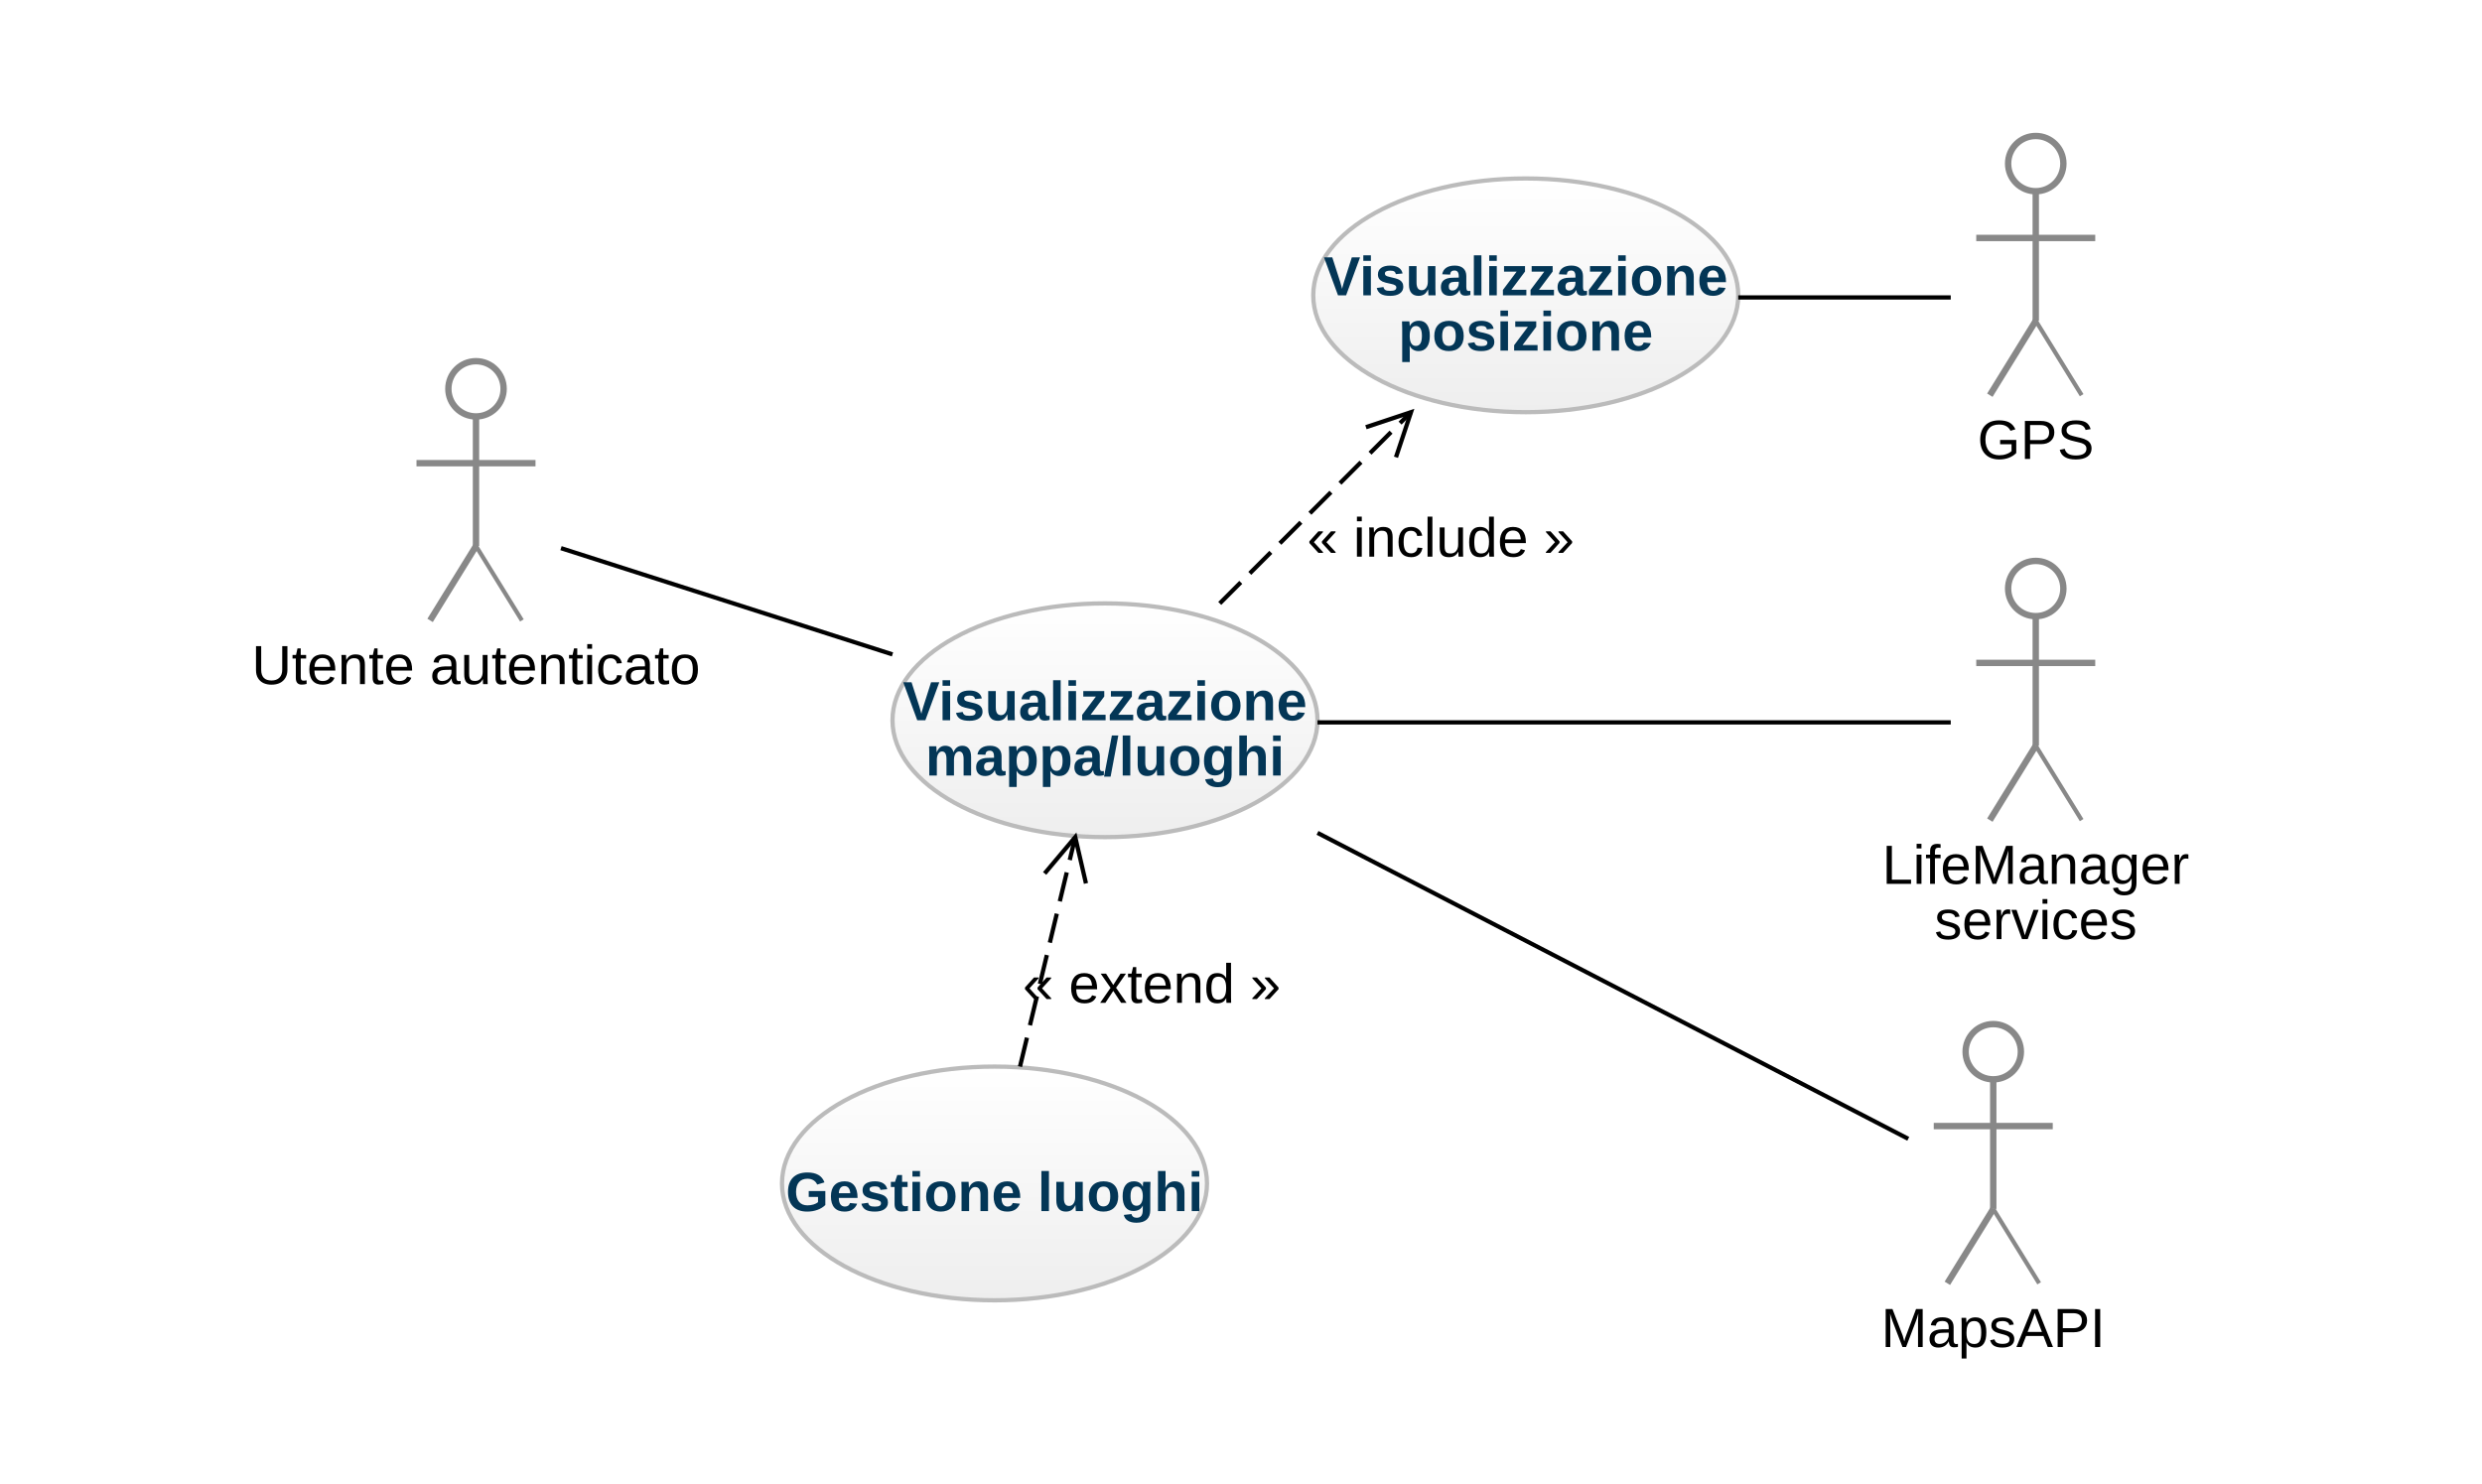
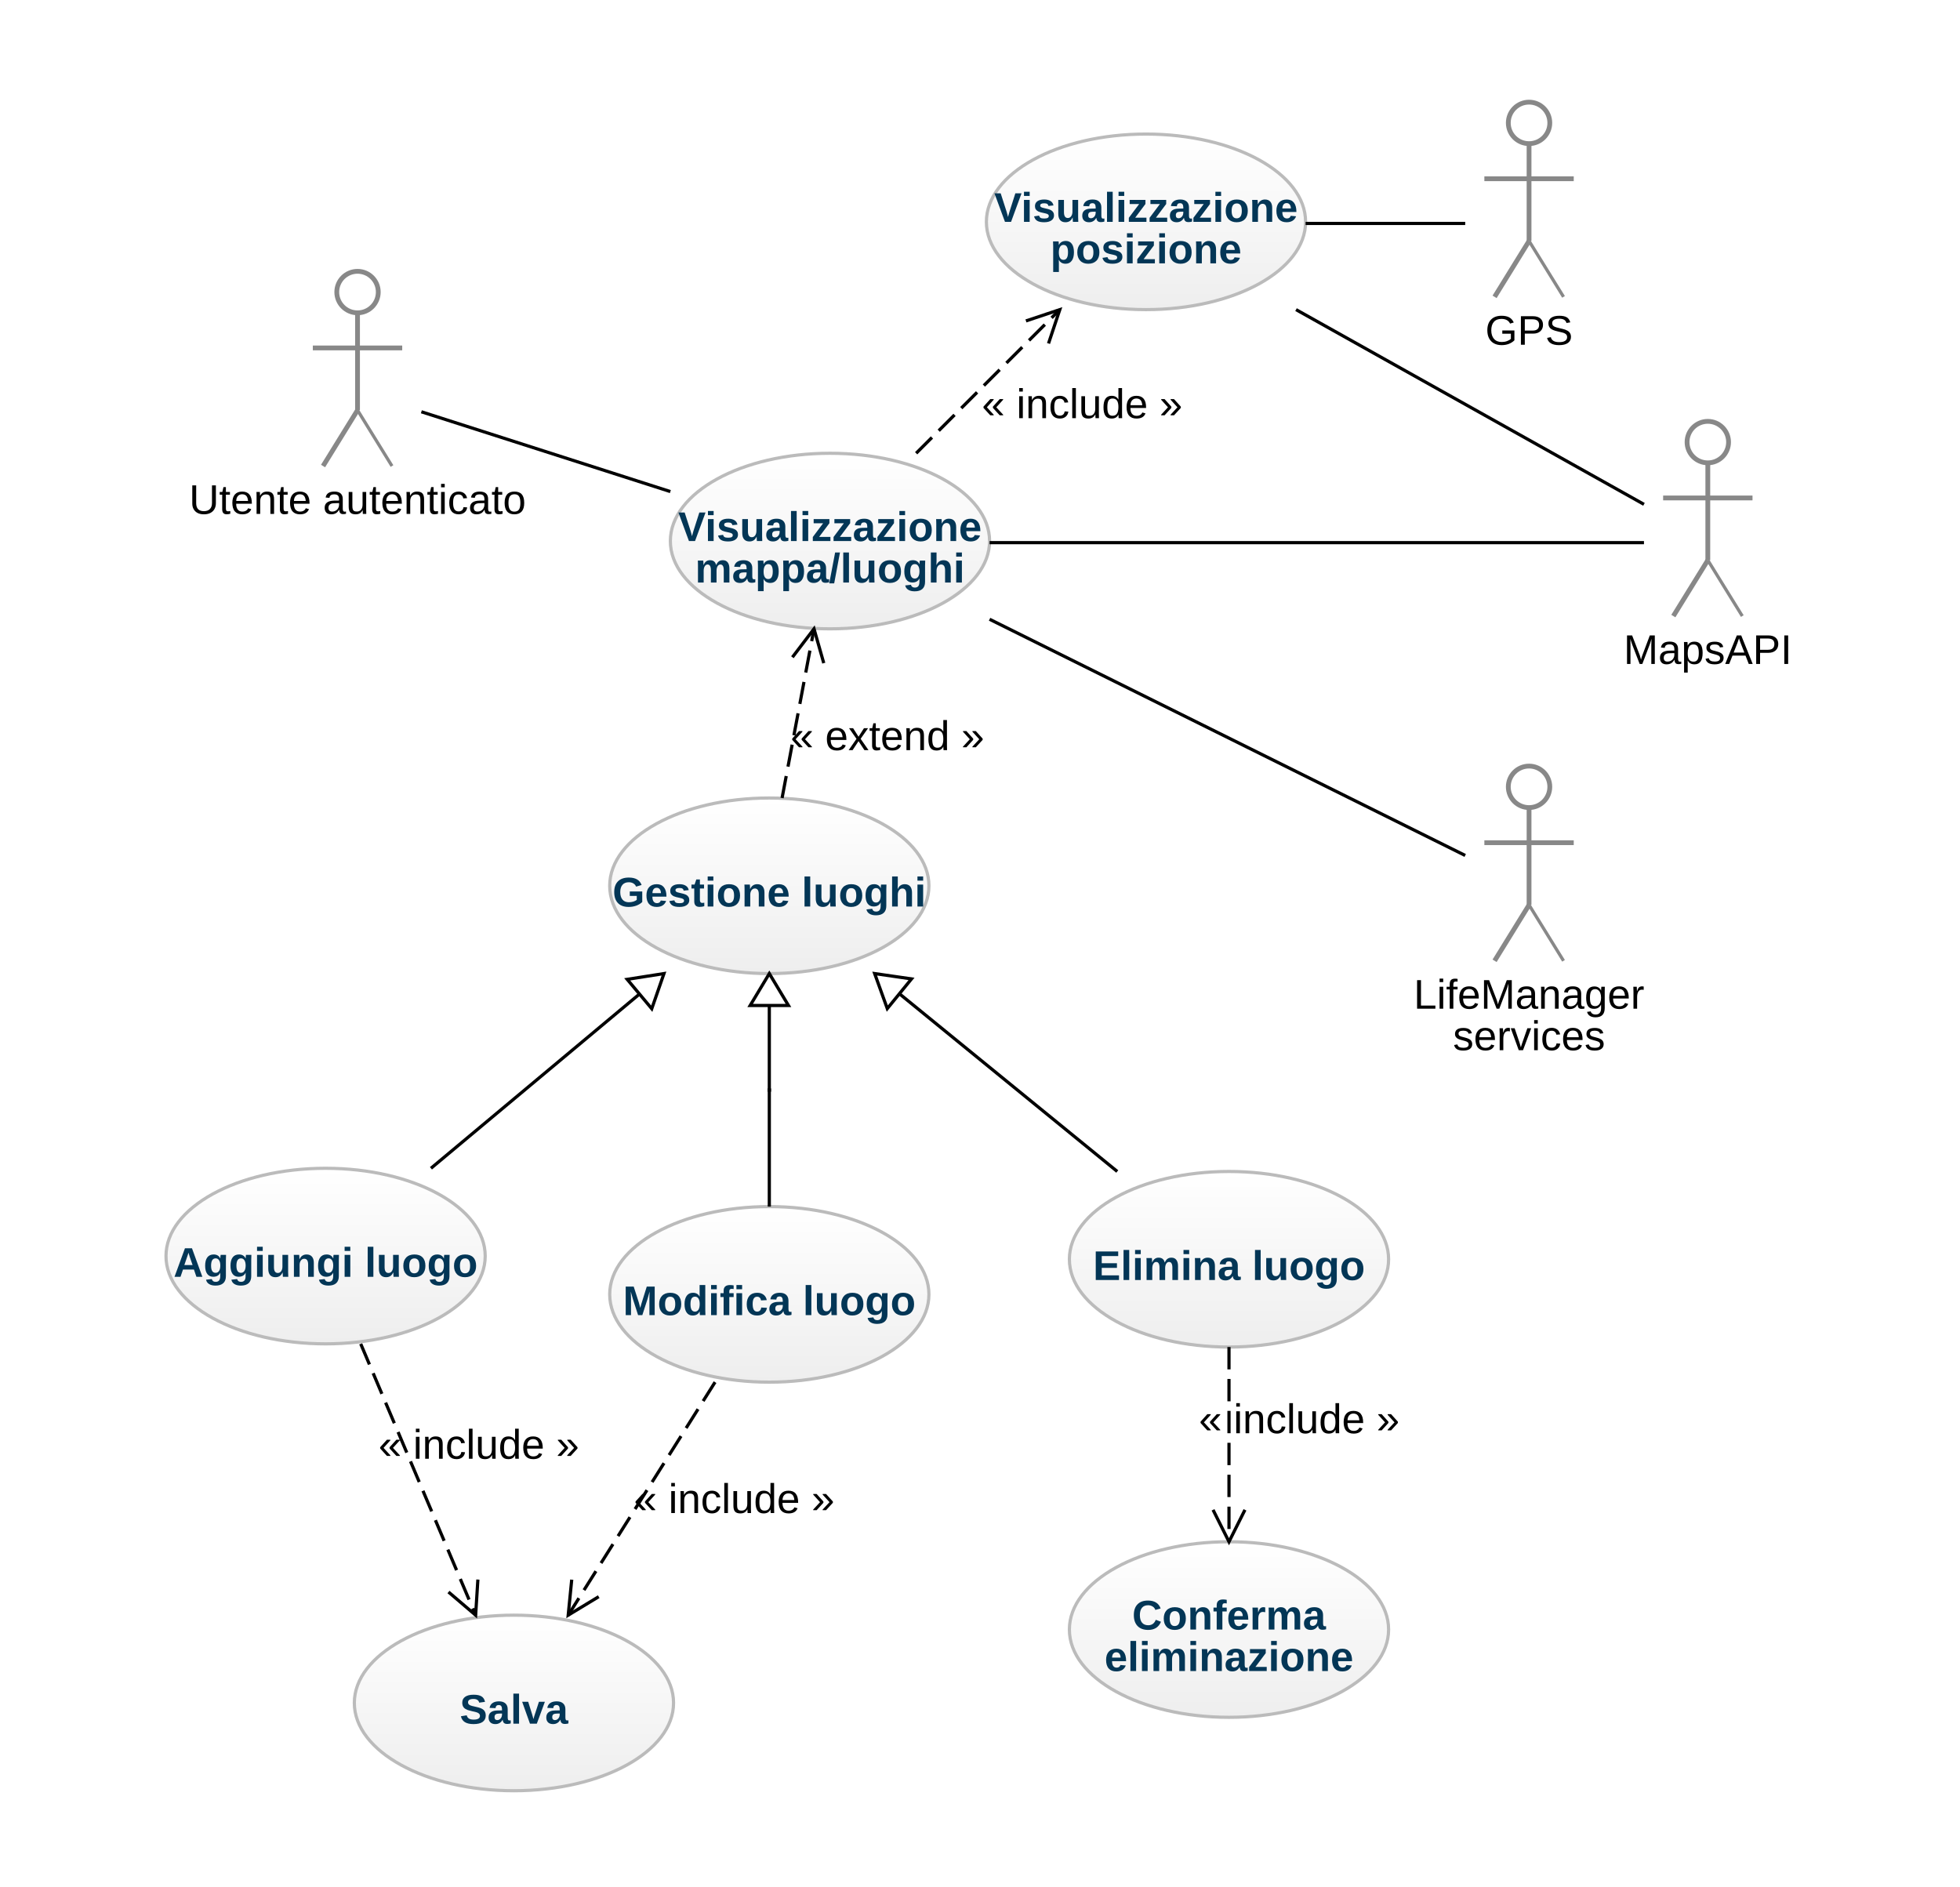
- <svg xmlns="http://www.w3.org/2000/svg" viewBox="32 -19 584 349" width="584.0px" font-size="13" font-family="Arial, LiberationSans" version="1.1" height="349.0px">
+ <svg xmlns="http://www.w3.org/2000/svg" viewBox="32 -19 614 591" width="614.0px" font-size="13" font-family="Arial, LiberationSans" version="1.1" height="591.0px">
  <defs>
    <style type="text/css">svg text {text-rendering: geometricPrecision;}</style>
-     <linearGradient y1="0.0%" x1="0.0%" y2="100.0%" x2="0.0%" id="211be1a5-3fd4-4ae8-8d71-490bcfa1733f" spreadMethod="pad">
-       <stop stop-opacity="1" offset="0" stop-color="rgb(255, 255, 255)" />
-       <stop stop-opacity="1" offset="100" stop-color="rgb(238, 238, 238)" />
-     </linearGradient>
-     <linearGradient y1="0.0%" x1="0.0%" y2="100.0%" x2="0.0%" id="7f7179c3-880d-4e1e-8fda-0f20e05c6c23" spreadMethod="pad">
-       <stop stop-opacity="1" offset="0" stop-color="rgb(255, 255, 255)" />
-       <stop stop-opacity="1" offset="100" stop-color="rgb(238, 238, 238)" />
-     </linearGradient>
-     <linearGradient y1="0.0%" x1="0.0%" y2="100.0%" x2="0.0%" id="6f75b7c8-0752-4d8d-975d-c55abcbc98f7" spreadMethod="pad">
-       <stop stop-opacity="1" offset="0" stop-color="rgb(255, 255, 255)" />
-       <stop stop-opacity="1" offset="100" stop-color="rgb(238, 238, 238)" />
-     </linearGradient>
-     <linearGradient y1="0.0%" x1="0.0%" y2="100.0%" x2="0.0%" id="6256a95d-6b78-46ea-832b-16ccb697b5c4" spreadMethod="pad">
-       <stop stop-opacity="1" offset="0" stop-color="rgb(255, 255, 255)" />
-       <stop stop-opacity="1" offset="100" stop-color="rgb(238, 238, 238)" />
-     </linearGradient>
-     <linearGradient y1="0.0%" x1="0.0%" y2="100.0%" x2="0.0%" id="c375c6f3-44b8-4de8-8825-333b4c777a06" spreadMethod="pad">
-       <stop stop-opacity="1" offset="0" stop-color="rgb(255, 255, 255)" />
-       <stop stop-opacity="1" offset="100" stop-color="rgb(238, 238, 238)" />
-     </linearGradient>
-     <linearGradient y1="0.0%" x1="0.0%" y2="100.0%" x2="0.0%" id="6ea9a0a1-dbd2-4777-ae60-50fdc1bca3a5" spreadMethod="pad">
-       <stop stop-opacity="1" offset="0" stop-color="rgb(255, 255, 255)" />
-       <stop stop-opacity="1" offset="100" stop-color="rgb(238, 238, 238)" />
-     </linearGradient>
-     <linearGradient y1="0.0%" x1="0.0%" y2="100.0%" x2="0.0%" id="f30a349a-62e2-46ef-ae1c-ffaea568633a" spreadMethod="pad">
+     <linearGradient y1="0.0%" x1="0.0%" y2="100.0%" x2="0.0%" id="191cc2c1-59ae-45b1-96ba-17d9ec2a80be" spreadMethod="pad">
+       <stop stop-opacity="1" offset="0" stop-color="rgb(255, 255, 255)" />
+       <stop stop-opacity="1" offset="100" stop-color="rgb(238, 238, 238)" />
+     </linearGradient>
+     <linearGradient y1="0.0%" x1="0.0%" y2="100.0%" x2="0.0%" id="9ef360b4-8306-4e9c-b33f-e6d7960aaa9e" spreadMethod="pad">
+       <stop stop-opacity="1" offset="0" stop-color="rgb(255, 255, 255)" />
+       <stop stop-opacity="1" offset="100" stop-color="rgb(238, 238, 238)" />
+     </linearGradient>
+     <linearGradient y1="0.0%" x1="0.0%" y2="100.0%" x2="0.0%" id="c4d19b50-db7a-4493-b24a-4457d7e0d57c" spreadMethod="pad">
+       <stop stop-opacity="1" offset="0" stop-color="rgb(255, 255, 255)" />
+       <stop stop-opacity="1" offset="100" stop-color="rgb(238, 238, 238)" />
+     </linearGradient>
+     <linearGradient y1="0.0%" x1="0.0%" y2="100.0%" x2="0.0%" id="4aec1eab-c195-4876-8d52-6942bae7abfe" spreadMethod="pad">
+       <stop stop-opacity="1" offset="0" stop-color="rgb(255, 255, 255)" />
+       <stop stop-opacity="1" offset="100" stop-color="rgb(238, 238, 238)" />
+     </linearGradient>
+     <linearGradient y1="0.0%" x1="0.0%" y2="100.0%" x2="0.0%" id="2e3f0f16-495a-45bd-a1f9-fba790a21c7c" spreadMethod="pad">
+       <stop stop-opacity="1" offset="0" stop-color="rgb(255, 255, 255)" />
+       <stop stop-opacity="1" offset="100" stop-color="rgb(238, 238, 238)" />
+     </linearGradient>
+     <linearGradient y1="0.0%" x1="0.0%" y2="100.0%" x2="0.0%" id="45c90932-1bdf-48fb-a23a-7cbb6d3e7213" spreadMethod="pad">
+       <stop stop-opacity="1" offset="0" stop-color="rgb(255, 255, 255)" />
+       <stop stop-opacity="1" offset="100" stop-color="rgb(238, 238, 238)" />
+     </linearGradient>
+     <linearGradient y1="0.0%" x1="0.0%" y2="100.0%" x2="0.0%" id="ca3dd57e-7f80-483e-a706-2dbeb07fc1fc" spreadMethod="pad">
+       <stop stop-opacity="1" offset="0" stop-color="rgb(255, 255, 255)" />
+       <stop stop-opacity="1" offset="100" stop-color="rgb(238, 238, 238)" />
+     </linearGradient>
+     <linearGradient y1="0.0%" x1="0.0%" y2="100.0%" x2="0.0%" id="84c47f32-0e5e-4f34-8ad1-aedac6228041" spreadMethod="pad">
+       <stop stop-opacity="1" offset="0" stop-color="rgb(255, 255, 255)" />
+       <stop stop-opacity="1" offset="100" stop-color="rgb(238, 238, 238)" />
+     </linearGradient>
+     <linearGradient y1="0.0%" x1="0.0%" y2="100.0%" x2="0.0%" id="b8d1c5dd-5a58-4631-95f1-2c822050263d" spreadMethod="pad">
+       <stop stop-opacity="1" offset="0" stop-color="rgb(255, 255, 255)" />
+       <stop stop-opacity="1" offset="100" stop-color="rgb(238, 238, 238)" />
+     </linearGradient>
+     <linearGradient y1="0.0%" x1="0.0%" y2="100.0%" x2="0.0%" id="00f80591-f44b-4a98-a259-d8d4a2869ed9" spreadMethod="pad">
+       <stop stop-opacity="1" offset="0" stop-color="rgb(255, 255, 255)" />
+       <stop stop-opacity="1" offset="100" stop-color="rgb(238, 238, 238)" />
+     </linearGradient>
+     <linearGradient y1="0.0%" x1="0.0%" y2="100.0%" x2="0.0%" id="be0f7656-83f6-4ef2-9cfb-abef3869571f" spreadMethod="pad">
+       <stop stop-opacity="1" offset="0" stop-color="rgb(255, 255, 255)" />
+       <stop stop-opacity="1" offset="100" stop-color="rgb(238, 238, 238)" />
+     </linearGradient>
+     <linearGradient y1="0.0%" x1="0.0%" y2="100.0%" x2="0.0%" id="4e4c64c6-21bc-4832-9d85-fc4a06791398" spreadMethod="pad">
+       <stop stop-opacity="1" offset="0" stop-color="rgb(255, 255, 255)" />
+       <stop stop-opacity="1" offset="100" stop-color="rgb(238, 238, 238)" />
+     </linearGradient>
+     <linearGradient y1="0.0%" x1="0.0%" y2="100.0%" x2="0.0%" id="6e783834-3df1-4fa2-86b7-b034987e3919" spreadMethod="pad">
      <stop stop-opacity="1" offset="0" stop-color="rgb(255, 255, 255)" />
      <stop stop-opacity="1" offset="100" stop-color="rgb(238, 238, 238)" />
    </linearGradient>
  </defs>
  <g transform="translate(124.0,64.0)" id="_nBP2UKuGEDuSC69tJHxx4w">
    <circle r="6.5" cx="20.0" cy="8.5" stroke-width="1.5" fill="rgb(255, 255, 255)" stroke="rgb(136, 136, 136)" look="allInOne" />
    <line y1="15.0" x1="20.0" y2="45.5" x2="20.0" stroke-width="1.5" fill="rgb(255, 255, 255)" stroke="rgb(136, 136, 136)" look="allInOne" />
    <line y1="26.0" x1="6.0" y2="26.0" x2="34.0" stroke-width="1.5" fill="rgb(255, 255, 255)" stroke="rgb(136, 136, 136)" look="allInOne" />
    <line y1="45.5" x1="20.0" y2="63.0" x2="9.2" stroke-width="1.5" fill="rgb(255, 255, 255)" stroke="rgb(136, 136, 136)" look="allInOne" />
    <line y1="45.5" x1="20.0" y2="63.0" x2="30.8" fill="rgb(255, 255, 255)" stroke="rgb(136, 136, 136)" look="allInOne" />
    <text text-anchor="middle" x="20.0" y="78.0" font-size="13" font-style="normal" fill="rgb(0, 0, 0)">Utente autenticato</text>
  </g>
-   <g transform="translate(491.0,111.0)" id="_ompt4KuGEDuSC69tJHxx4w">
+   <g transform="translate(491.0,219.0)" id="_ompt4KuGEDuSC69tJHxx4w">
    <circle r="6.5" cx="20.0" cy="8.5" stroke-width="1.5" fill="rgb(255, 255, 255)" stroke="rgb(136, 136, 136)" look="allInOne" />
    <line y1="15.0" x1="20.0" y2="45.5" x2="20.0" stroke-width="1.5" fill="rgb(255, 255, 255)" stroke="rgb(136, 136, 136)" look="allInOne" />
    <line y1="26.0" x1="6.0" y2="26.0" x2="34.0" stroke-width="1.5" fill="rgb(255, 255, 255)" stroke="rgb(136, 136, 136)" look="allInOne" />
    <line y1="45.5" x1="20.0" y2="63.0" x2="9.2" stroke-width="1.5" fill="rgb(255, 255, 255)" stroke="rgb(136, 136, 136)" look="allInOne" />
    <line y1="45.5" x1="20.0" y2="63.0" x2="30.8" fill="rgb(255, 255, 255)" stroke="rgb(136, 136, 136)" look="allInOne" />
    <text text-anchor="middle" x="20.0" y="78.0" font-size="13" font-style="normal" fill="rgb(0, 0, 0)">LifeManager</text>
    <text text-anchor="middle" x="20.0" y="91.0" font-size="13" font-style="normal" fill="rgb(0, 0, 0)">services</text>
  </g>
-   <g transform="translate(481.0,220.0)" id="_rnzxwKuGEDuSC69tJHxx4w">
+   <g transform="translate(547.0,111.0)" id="_rnzxwKuGEDuSC69tJHxx4w">
    <circle r="6.5" cx="20.0" cy="8.5" stroke-width="1.5" fill="rgb(255, 255, 255)" stroke="rgb(136, 136, 136)" look="allInOne" />
    <line y1="15.0" x1="20.0" y2="45.5" x2="20.0" stroke-width="1.5" fill="rgb(255, 255, 255)" stroke="rgb(136, 136, 136)" look="allInOne" />
    <line y1="26.0" x1="6.0" y2="26.0" x2="34.0" stroke-width="1.5" fill="rgb(255, 255, 255)" stroke="rgb(136, 136, 136)" look="allInOne" />
    <line y1="45.5" x1="20.0" y2="63.0" x2="9.2" stroke-width="1.5" fill="rgb(255, 255, 255)" stroke="rgb(136, 136, 136)" look="allInOne" />
    <line y1="45.5" x1="20.0" y2="63.0" x2="30.8" fill="rgb(255, 255, 255)" stroke="rgb(136, 136, 136)" look="allInOne" />
    <text text-anchor="middle" x="20.0" y="78.0" font-size="13" font-style="normal" fill="rgb(0, 0, 0)">MapsAPI</text>
  </g>
  <g transform="translate(242.0,123.0)" id="_teg0sKuGEDuSC69tJHxx4w">
-     <ellipse cx="50.0" cy="27.5" rx="50.0" ry="27.5" stroke-width="1.0" fill="url(#211be1a5-3fd4-4ae8-8d71-490bcfa1733f)" stroke="rgb(187, 187, 187)" look="allInOne" />
+     <ellipse cx="50.0" cy="27.5" rx="50.0" ry="27.5" stroke-width="1.0" fill="url(#191cc2c1-59ae-45b1-96ba-17d9ec2a80be)" stroke="rgb(187, 187, 187)" look="allInOne" />
    <g transform="translate(0.0,14.5)">
      <g transform="translate(0.0,0.0)">
        <text font-weight="bold" text-anchor="middle" x="50.0" y="13.0" font-size="13" fill="rgb(3, 54, 86)">Visualizzazione</text>
        <text font-weight="bold" text-anchor="middle" x="50.0" y="26.0" font-size="13" fill="rgb(3, 54, 86)">mappa/luoghi</text>
      </g>
    </g>
  </g>
-   <g transform="translate(216.0,232.0)" id="_4_AcYKuGEDuSC69tJHxx4w">
-     <ellipse cx="50.0" cy="27.5" rx="50.0" ry="27.5" stroke-width="1.0" fill="url(#7f7179c3-880d-4e1e-8fda-0f20e05c6c23)" stroke="rgb(187, 187, 187)" look="allInOne" />
-     <g transform="translate(0.0,21.0)">
-       <g transform="translate(0.0,0.0)">
-         <text font-weight="bold" text-anchor="middle" x="50.0" y="13.0" font-size="13" fill="rgb(3, 54, 86)">Gestione luoghi</text>
-       </g>
-     </g>
-   </g>
  <g transform="translate(341.0,23.0)" id="_C_gQ8KuHEDuSC69tJHxx4w">
-     <ellipse cx="50.0" cy="27.5" rx="50.0" ry="27.5" stroke-width="1.0" fill="url(#6f75b7c8-0752-4d8d-975d-c55abcbc98f7)" stroke="rgb(187, 187, 187)" look="allInOne" />
+     <ellipse cx="50.0" cy="27.5" rx="50.0" ry="27.5" stroke-width="1.0" fill="url(#9ef360b4-8306-4e9c-b33f-e6d7960aaa9e)" stroke="rgb(187, 187, 187)" look="allInOne" />
    <g transform="translate(0.0,14.5)">
      <g transform="translate(0.0,0.0)">
        <text font-weight="bold" text-anchor="middle" x="50.0" y="13.0" font-size="13" fill="rgb(3, 54, 86)">Visualizzazione</text>
        <text font-weight="bold" text-anchor="middle" x="50.0" y="26.0" font-size="13" fill="rgb(3, 54, 86)">posizione</text>
      </g>
    </g>
  </g>
  <g transform="translate(491.0,11.0)" id="_IAFO4KuHEDuSC69tJHxx4w">
    <circle r="6.5" cx="20.0" cy="8.5" stroke-width="1.5" fill="rgb(255, 255, 255)" stroke="rgb(136, 136, 136)" look="allInOne" />
    <line y1="15.0" x1="20.0" y2="45.5" x2="20.0" stroke-width="1.5" fill="rgb(255, 255, 255)" stroke="rgb(136, 136, 136)" look="allInOne" />
    <line y1="26.0" x1="6.0" y2="26.0" x2="34.0" stroke-width="1.5" fill="rgb(255, 255, 255)" stroke="rgb(136, 136, 136)" look="allInOne" />
    <line y1="45.5" x1="20.0" y2="63.0" x2="9.2" stroke-width="1.5" fill="rgb(255, 255, 255)" stroke="rgb(136, 136, 136)" look="allInOne" />
    <line y1="45.5" x1="20.0" y2="63.0" x2="30.8" fill="rgb(255, 255, 255)" stroke="rgb(136, 136, 136)" look="allInOne" />
    <text text-anchor="middle" x="20.0" y="78.0" font-size="13" font-style="normal" fill="rgb(0, 0, 0)">GPS</text>
  </g>
+   <g transform="translate(223.0,231.0)" id="_tqqPw7BnEDuFNLL2BAHL_w">
+     <ellipse cx="50.0" cy="27.5" rx="50.0" ry="27.5" stroke-width="1.0" fill="url(#c4d19b50-db7a-4493-b24a-4457d7e0d57c)" stroke="rgb(187, 187, 187)" look="allInOne" />
+     <g transform="translate(0.0,21.0)">
+       <g transform="translate(0.0,0.0)">
+         <text font-weight="bold" text-anchor="middle" x="50.0" y="13.0" font-size="13" fill="rgb(3, 54, 86)">Gestione luoghi</text>
+       </g>
+     </g>
+   </g>
+   <g transform="translate(84.0,347.0)" id="_tqqPxLBnEDuFNLL2BAHL_w">
+     <ellipse cx="50.0" cy="27.5" rx="50.0" ry="27.5" stroke-width="1.0" fill="url(#4aec1eab-c195-4876-8d52-6942bae7abfe)" stroke="rgb(187, 187, 187)" look="allInOne" />
+     <g transform="translate(0.0,21.0)">
+       <g transform="translate(0.0,0.0)">
+         <text font-weight="bold" text-anchor="middle" x="50.0" y="13.0" font-size="13" fill="rgb(3, 54, 86)">Aggiungi luogo</text>
+       </g>
+     </g>
+   </g>
+   <g transform="translate(223.0,359.0)" id="_tqqPxbBnEDuFNLL2BAHL_w">
+     <ellipse cx="50.0" cy="27.5" rx="50.0" ry="27.5" stroke-width="1.0" fill="url(#2e3f0f16-495a-45bd-a1f9-fba790a21c7c)" stroke="rgb(187, 187, 187)" look="allInOne" />
+     <g transform="translate(0.0,21.0)">
+       <g transform="translate(0.0,0.0)">
+         <text font-weight="bold" text-anchor="middle" x="50.0" y="13.0" font-size="13" fill="rgb(3, 54, 86)">Modifica luogo</text>
+       </g>
+     </g>
+   </g>
+   <g transform="translate(367.0,348.0)" id="_tqqPxrBnEDuFNLL2BAHL_w">
+     <ellipse cx="50.0" cy="27.5" rx="50.0" ry="27.5" stroke-width="1.0" fill="url(#45c90932-1bdf-48fb-a23a-7cbb6d3e7213)" stroke="rgb(187, 187, 187)" look="allInOne" />
+     <g transform="translate(0.0,21.0)">
+       <g transform="translate(0.0,0.0)">
+         <text font-weight="bold" text-anchor="middle" x="50.0" y="13.0" font-size="13" fill="rgb(3, 54, 86)">Elimina luogo</text>
+       </g>
+     </g>
+   </g>
+   <g transform="translate(143.0,487.0)" id="_tqqPx7BnEDuFNLL2BAHL_w">
+     <ellipse cx="50.0" cy="27.5" rx="50.0" ry="27.5" stroke-width="1.0" fill="url(#ca3dd57e-7f80-483e-a706-2dbeb07fc1fc)" stroke="rgb(187, 187, 187)" look="allInOne" />
+     <g transform="translate(0.0,21.0)">
+       <g transform="translate(0.0,0.0)">
+         <text font-weight="bold" text-anchor="middle" x="50.0" y="13.0" font-size="13" fill="rgb(3, 54, 86)">Salva</text>
+       </g>
+     </g>
+   </g>
+   <g transform="translate(367.0,464.0)" id="_tqqPyLBnEDuFNLL2BAHL_w">
+     <ellipse cx="50.0" cy="27.5" rx="50.0" ry="27.5" stroke-width="1.0" fill="url(#84c47f32-0e5e-4f34-8ad1-aedac6228041)" stroke="rgb(187, 187, 187)" look="allInOne" />
+     <g transform="translate(0.0,14.5)">
+       <g transform="translate(0.0,0.0)">
+         <text font-weight="bold" text-anchor="middle" x="50.0" y="13.0" font-size="13" fill="rgb(3, 54, 86)">Conferma</text>
+         <text font-weight="bold" text-anchor="middle" x="50.0" y="26.0" font-size="13" fill="rgb(3, 54, 86)">eliminazione</text>
+       </g>
+     </g>
+   </g>
  <g transform="translate(62.0,138.0)" id="_xStfEKuGEDuSC69tJHxx4w" />
-   <g transform="translate(270.0,166.0)" id="_yIVfgKuGEDuSC69tJHxx4w" />
-   <g transform="translate(304.0,228.0)" id="_ys8BYKuGEDuSC69tJHxx4w" />
-   <text text-anchor="middle" x="303.0" y="217.0" fill="rgb(0, 0, 0)">« extend »</text>
+   <g transform="translate(270.0,227.0)" id="_yIVfgKuGEDuSC69tJHxx4w" />
+   <g transform="translate(337.0,166.0)" id="_ys8BYKuGEDuSC69tJHxx4w" />
  <text text-anchor="middle" x="371.0" y="112.0" fill="rgb(0, 0, 0)">« include »</text>
  <g transform="translate(379.0,66.0)" id="_JwVEgKuHEDuSC69tJHxx4w" />
+   <text text-anchor="middle" x="182.0" y="438.0" fill="rgb(0, 0, 0)">« include »</text>
+   <text text-anchor="middle" x="262.0" y="455.0" fill="rgb(0, 0, 0)">« include »</text>
+   <text text-anchor="middle" x="439.0" y="430.0" fill="rgb(0, 0, 0)">« include »</text>
+   <text text-anchor="middle" x="310.0" y="216.0" fill="rgb(0, 0, 0)">« extend »</text>
+   <g transform="translate(394.0,124.0)" id="_aq7VoLEzEDuWPsQ6POaGNw" />
  <g id="_xSljQKuGEDuSC69tJHxx4w">
    <line y1="110.0" x1="164.0" y2="135.0" x2="242.0" id="_xSn_gquGEDuSC69tJHxx4w" stroke-width="1.0" fill="none" stroke="rgb(0, 0, 0)" />
  </g>
  <g id="_yIP_8KuGEDuSC69tJHxx4w">
-     <line y1="151.0" x1="342.0" y2="151.0" x2="491.0" id="_yIScMquGEDuSC69tJHxx4w" stroke-width="1.0" fill="none" stroke="rgb(0, 0, 0)" />
+     <line y1="175.0" x1="342.0" y2="249.0" x2="491.0" id="_yIScMquGEDuSC69tJHxx4w" stroke-width="1.0" fill="none" stroke="rgb(0, 0, 0)" />
  </g>
  <g id="_ys2h0KuGEDuSC69tJHxx4w">
-     <line y1="177.0" x1="342.0" y2="249.0" x2="481.0" id="_ys4-EquGEDuSC69tJHxx4w" stroke-width="1.0" fill="none" stroke="rgb(0, 0, 0)" />
-   </g>
-   <g id="_63CVAKuGEDuSC69tJHxx4w">
-     <line y1="232.0" x1="272.0" y2="178.0" x2="285.0" stroke-dasharray="7, 3" id="_63ExQquGEDuSC69tJHxx4w" stroke-width="1.0" fill="none" stroke="rgb(0, 0, 0)" />
-     <polyline transform="translate(285.0,178.0) rotate(13.53586)" stroke-width="1.0" fill="none" stroke="rgb(0, 0, 0)" points="-5.0,10.0 0.0,0.0 5.0,10.0" />
+     <line y1="151.0" x1="342.0" y2="151.0" x2="547.0" id="_ys4-EquGEDuSC69tJHxx4w" stroke-width="1.0" fill="none" stroke="rgb(0, 0, 0)" />
  </g>
  <g id="_GNB84KuHEDuSC69tJHxx4w">
    <line y1="123.0" x1="319.0" y2="78.0" x2="364.0" stroke-dasharray="7, 3" id="_GNFAMquHEDuSC69tJHxx4w" stroke-width="1.0" fill="none" stroke="rgb(0, 0, 0)" />
    <polyline transform="translate(364.0,78.0) rotate(45.0)" stroke-width="1.0" fill="none" stroke="rgb(0, 0, 0)" points="-5.0,10.0 0.0,0.0 5.0,10.0" />
  </g>
  <g id="_JwLTgKuHEDuSC69tJHxx4w">
    <line y1="51.0" x1="441.0" y2="51.0" x2="491.0" id="_JwO94quHEDuSC69tJHxx4w" stroke-width="1.0" fill="none" stroke="rgb(0, 0, 0)" />
  </g>
+   <g id="_tqpotrBnEDuFNLL2BAHL_w">
+     <line y1="402.0" x1="145.0" y2="487.0" x2="181.0" stroke-dasharray="7, 3" id="_tqq207BnEDuFNLL2BAHL_w" stroke-width="1.0" fill="none" stroke="rgb(0, 0, 0)" />
+     <polyline transform="translate(181.0,487.0) rotate(157.0459)" stroke-width="1.0" fill="none" stroke="rgb(0, 0, 0)" points="-5.0,10.0 0.0,0.0 5.0,10.0" />
+   </g>
+   <g id="_tqpouLBnEDuFNLL2BAHL_w">
+     <line y1="414.0" x1="256.0" y2="487.0" x2="210.0" stroke-dasharray="7, 3" id="_tqq217BnEDuFNLL2BAHL_w" stroke-width="1.0" fill="none" stroke="rgb(0, 0, 0)" />
+     <polyline transform="translate(210.0,487.0) rotate(-147.7835)" stroke-width="1.0" fill="none" stroke="rgb(0, 0, 0)" points="-5.0,10.0 0.0,0.0 5.0,10.0" />
+   </g>
+   <g id="_tqqPwLBnEDuFNLL2BAHL_w">
+     <line y1="403.0" x1="417.0" y2="464.0" x2="417.0" stroke-dasharray="7, 3" id="_tqq227BnEDuFNLL2BAHL_w" stroke-width="1.0" fill="none" stroke="rgb(0, 0, 0)" />
+     <polyline transform="translate(417.0,464.0) rotate(-180.0)" stroke-width="1.0" fill="none" stroke="rgb(0, 0, 0)" points="-5.0,10.0 0.0,0.0 5.0,10.0" />
+   </g>
+   <g id="_zvpRALBnEDuFNLL2BAHL_w">
+     <line y1="231.0" x1="277.0" y2="178.0" x2="287.0" stroke-dasharray="7, 3" id="_zvzpELBnEDuFNLL2BAHL_w" stroke-width="1.0" fill="none" stroke="rgb(0, 0, 0)" />
+     <polyline transform="translate(287.0,178.0) rotate(10.68491)" stroke-width="1.0" fill="none" stroke="rgb(0, 0, 0)" points="-5.0,10.0 0.0,0.0 5.0,10.0" />
+   </g>
+   <g id="_FmQ30LBpEDuFNLL2BAHL_w">
+     <line y1="347.0" x1="167.0" y2="286.0" x2="240.0" id="_FmTUErBpEDuFNLL2BAHL_w" stroke-width="1.0" fill="none" stroke="rgb(0, 0, 0)" />
+     <polygon transform="translate(240.0,286.0) rotate(50.11731)" stroke-width="1.0" fill="rgb(255, 255, 255)" stroke="rgb(0, 0, 0)" points="-6.0,10.0 0.0,0.0 6.0,10.0" />
+   </g>
+   <g id="_GxhxELBpEDuFNLL2BAHL_w">
+     <line y1="359.0" x1="273.0" y2="322.0" x2="273.0" id="_GxjmQrBpEDuFNLL2BAHL_w" stroke-width="1.0" fill="none" stroke="rgb(0, 0, 0)" />
+   </g>
+   <g id="_GxhxELBpEDuFNLL2BAHL_w">
+     <line y1="322.0" x1="273.0" y2="323.0" x2="273.0" id="_GxkNULBpEDuFNLL2BAHL_w" stroke-width="1.0" fill="none" stroke="rgb(0, 0, 0)" />
+   </g>
+   <g id="_GxhxELBpEDuFNLL2BAHL_w">
+     <line y1="323.0" x1="273.0" y2="286.0" x2="273.0" id="_Gxk0YLBpEDuFNLL2BAHL_w" stroke-width="1.0" fill="none" stroke="rgb(0, 0, 0)" />
+     <polygon transform="translate(273.0,286.0) rotate(-0.0)" stroke-width="1.0" fill="rgb(255, 255, 255)" stroke="rgb(0, 0, 0)" points="-6.0,10.0 0.0,0.0 6.0,10.0" />
+   </g>
+   <g id="_JWSz4LBpEDuFNLL2BAHL_w">
+     <line y1="348.0" x1="382.0" y2="286.0" x2="306.0" id="_JWXFULBpEDuFNLL2BAHL_w" stroke-width="1.0" fill="none" stroke="rgb(0, 0, 0)" />
+     <polygon transform="translate(306.0,286.0) rotate(-50.7928)" stroke-width="1.0" fill="rgb(255, 255, 255)" stroke="rgb(0, 0, 0)" points="-6.0,10.0 0.0,0.0 6.0,10.0" />
+   </g>
+   <g id="_aqt6QLEzEDuWPsQ6POaGNw">
+     <line y1="139.0" x1="547.0" y2="78.0" x2="438.0" id="_aqzZ0LEzEDuWPsQ6POaGNw" stroke-width="1.0" fill="none" stroke="rgb(0, 0, 0)" />
+   </g>
</svg>
